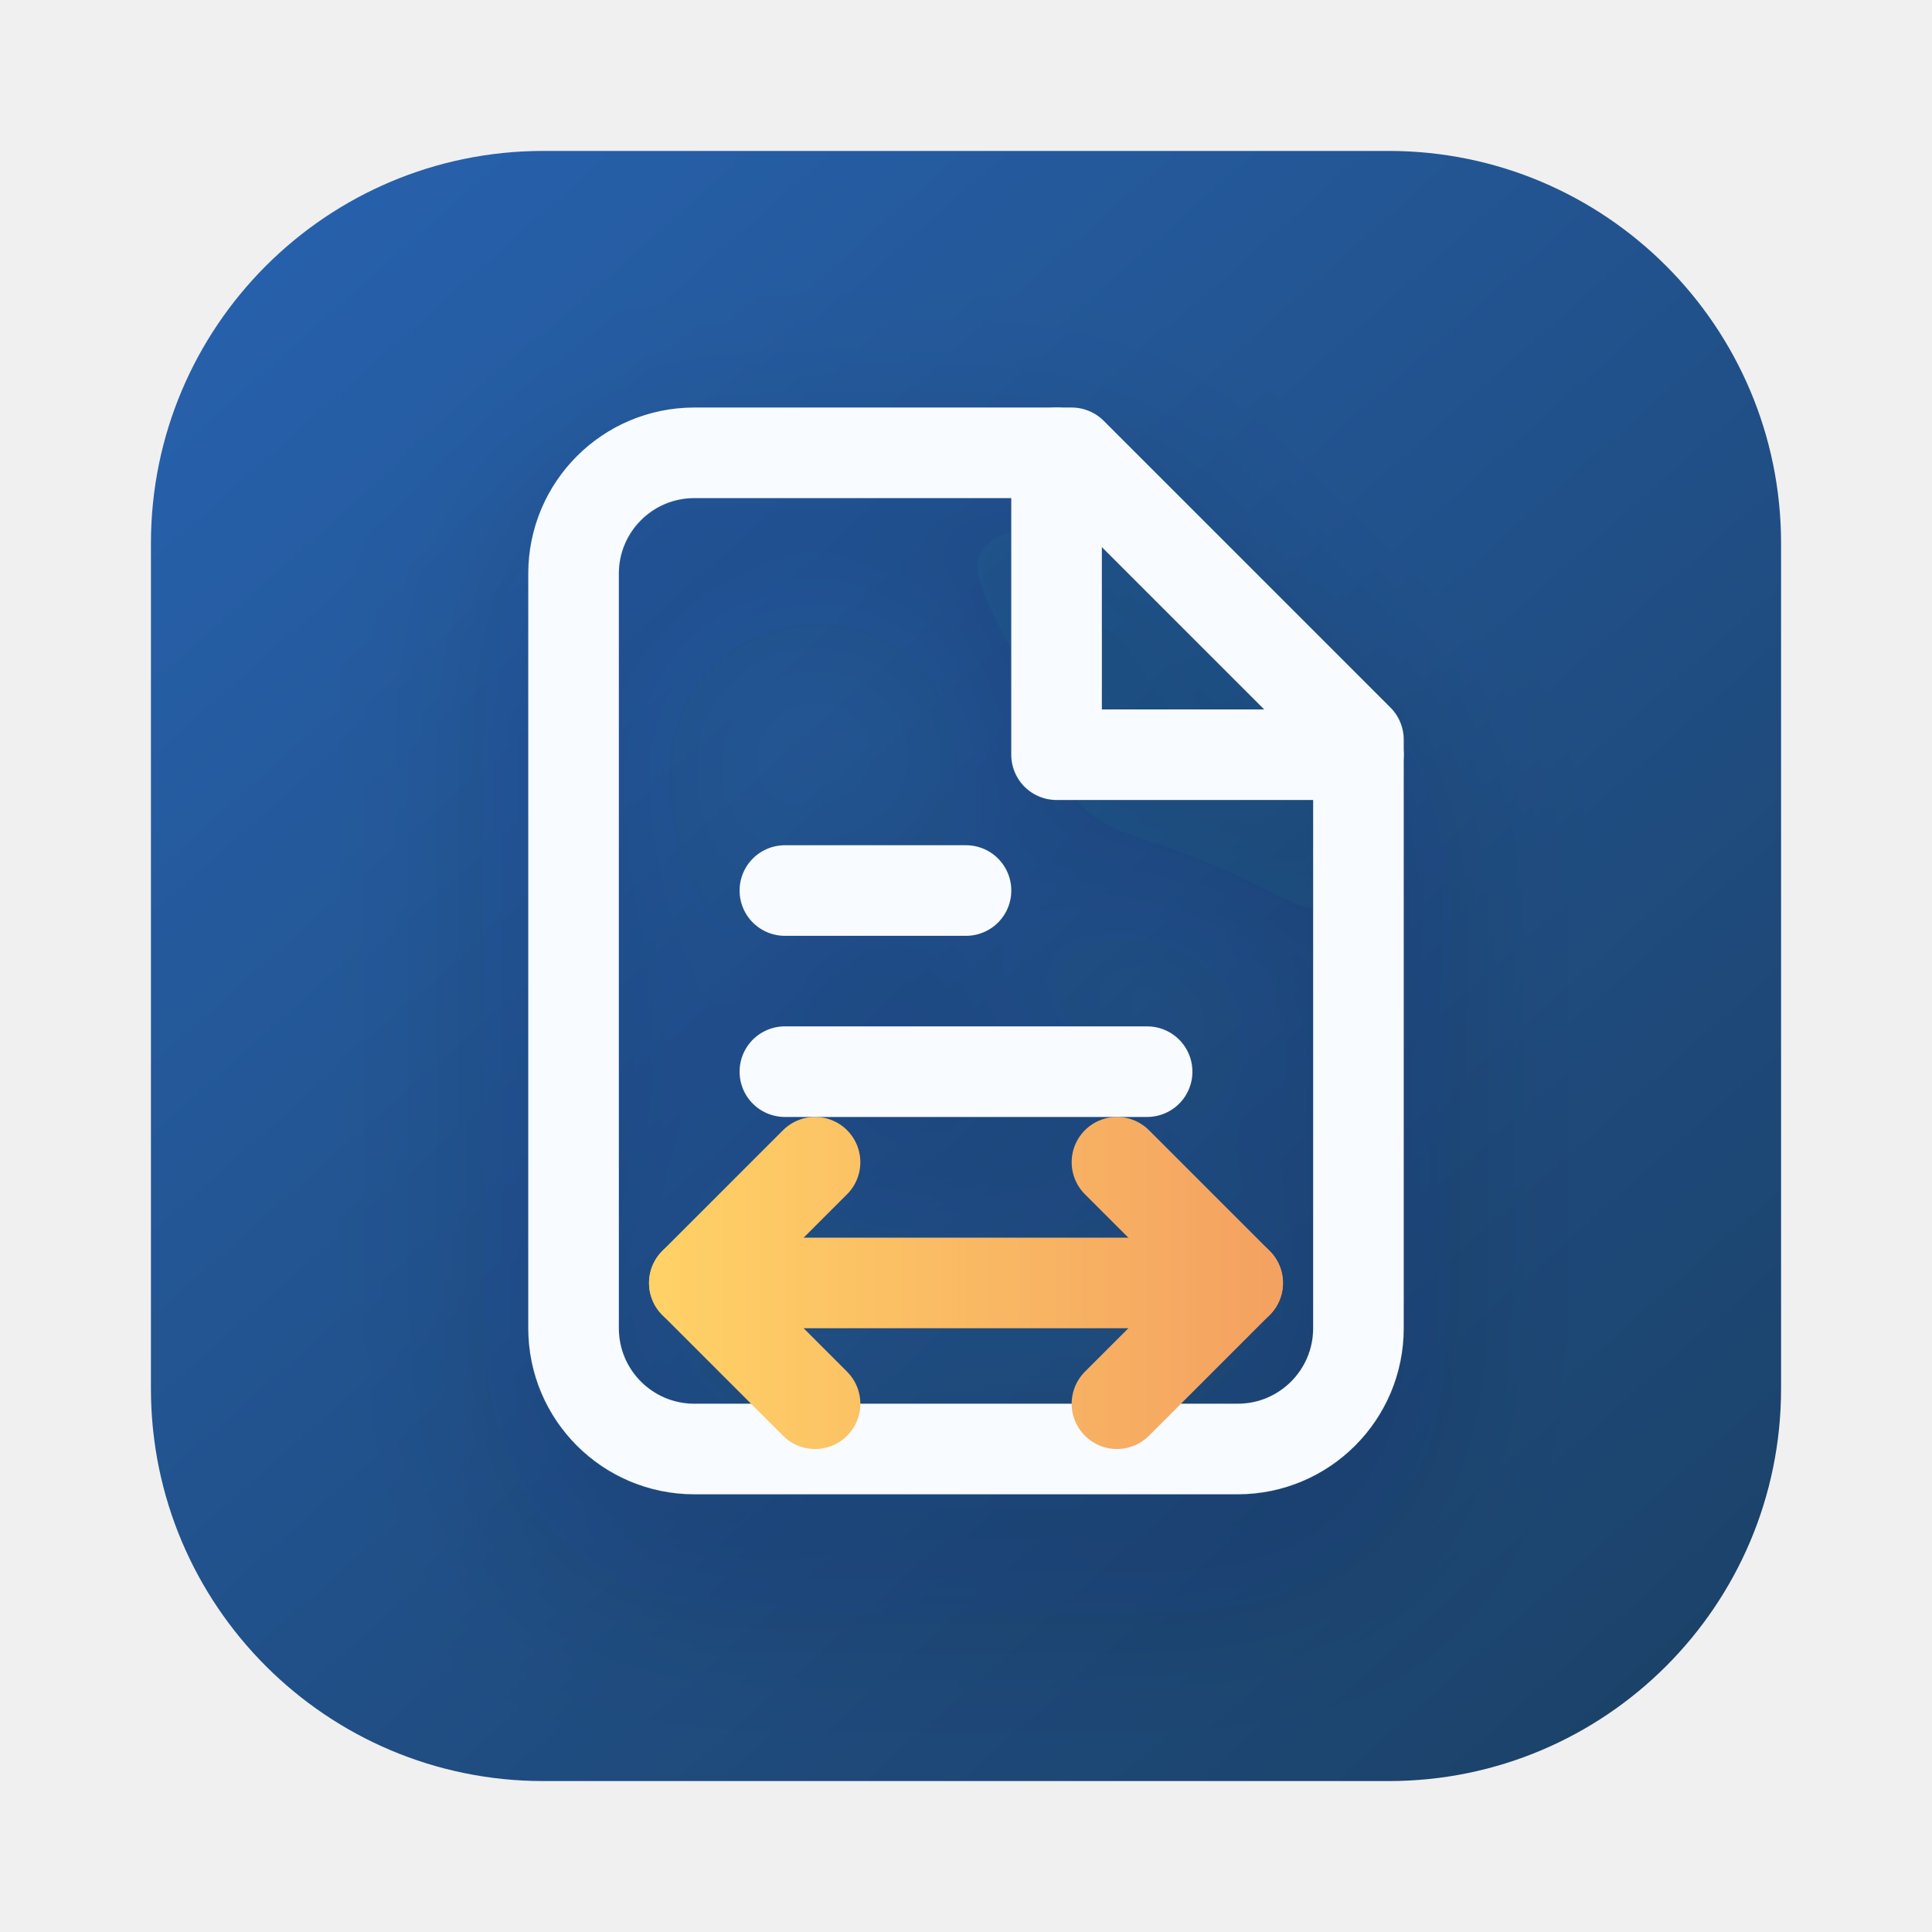
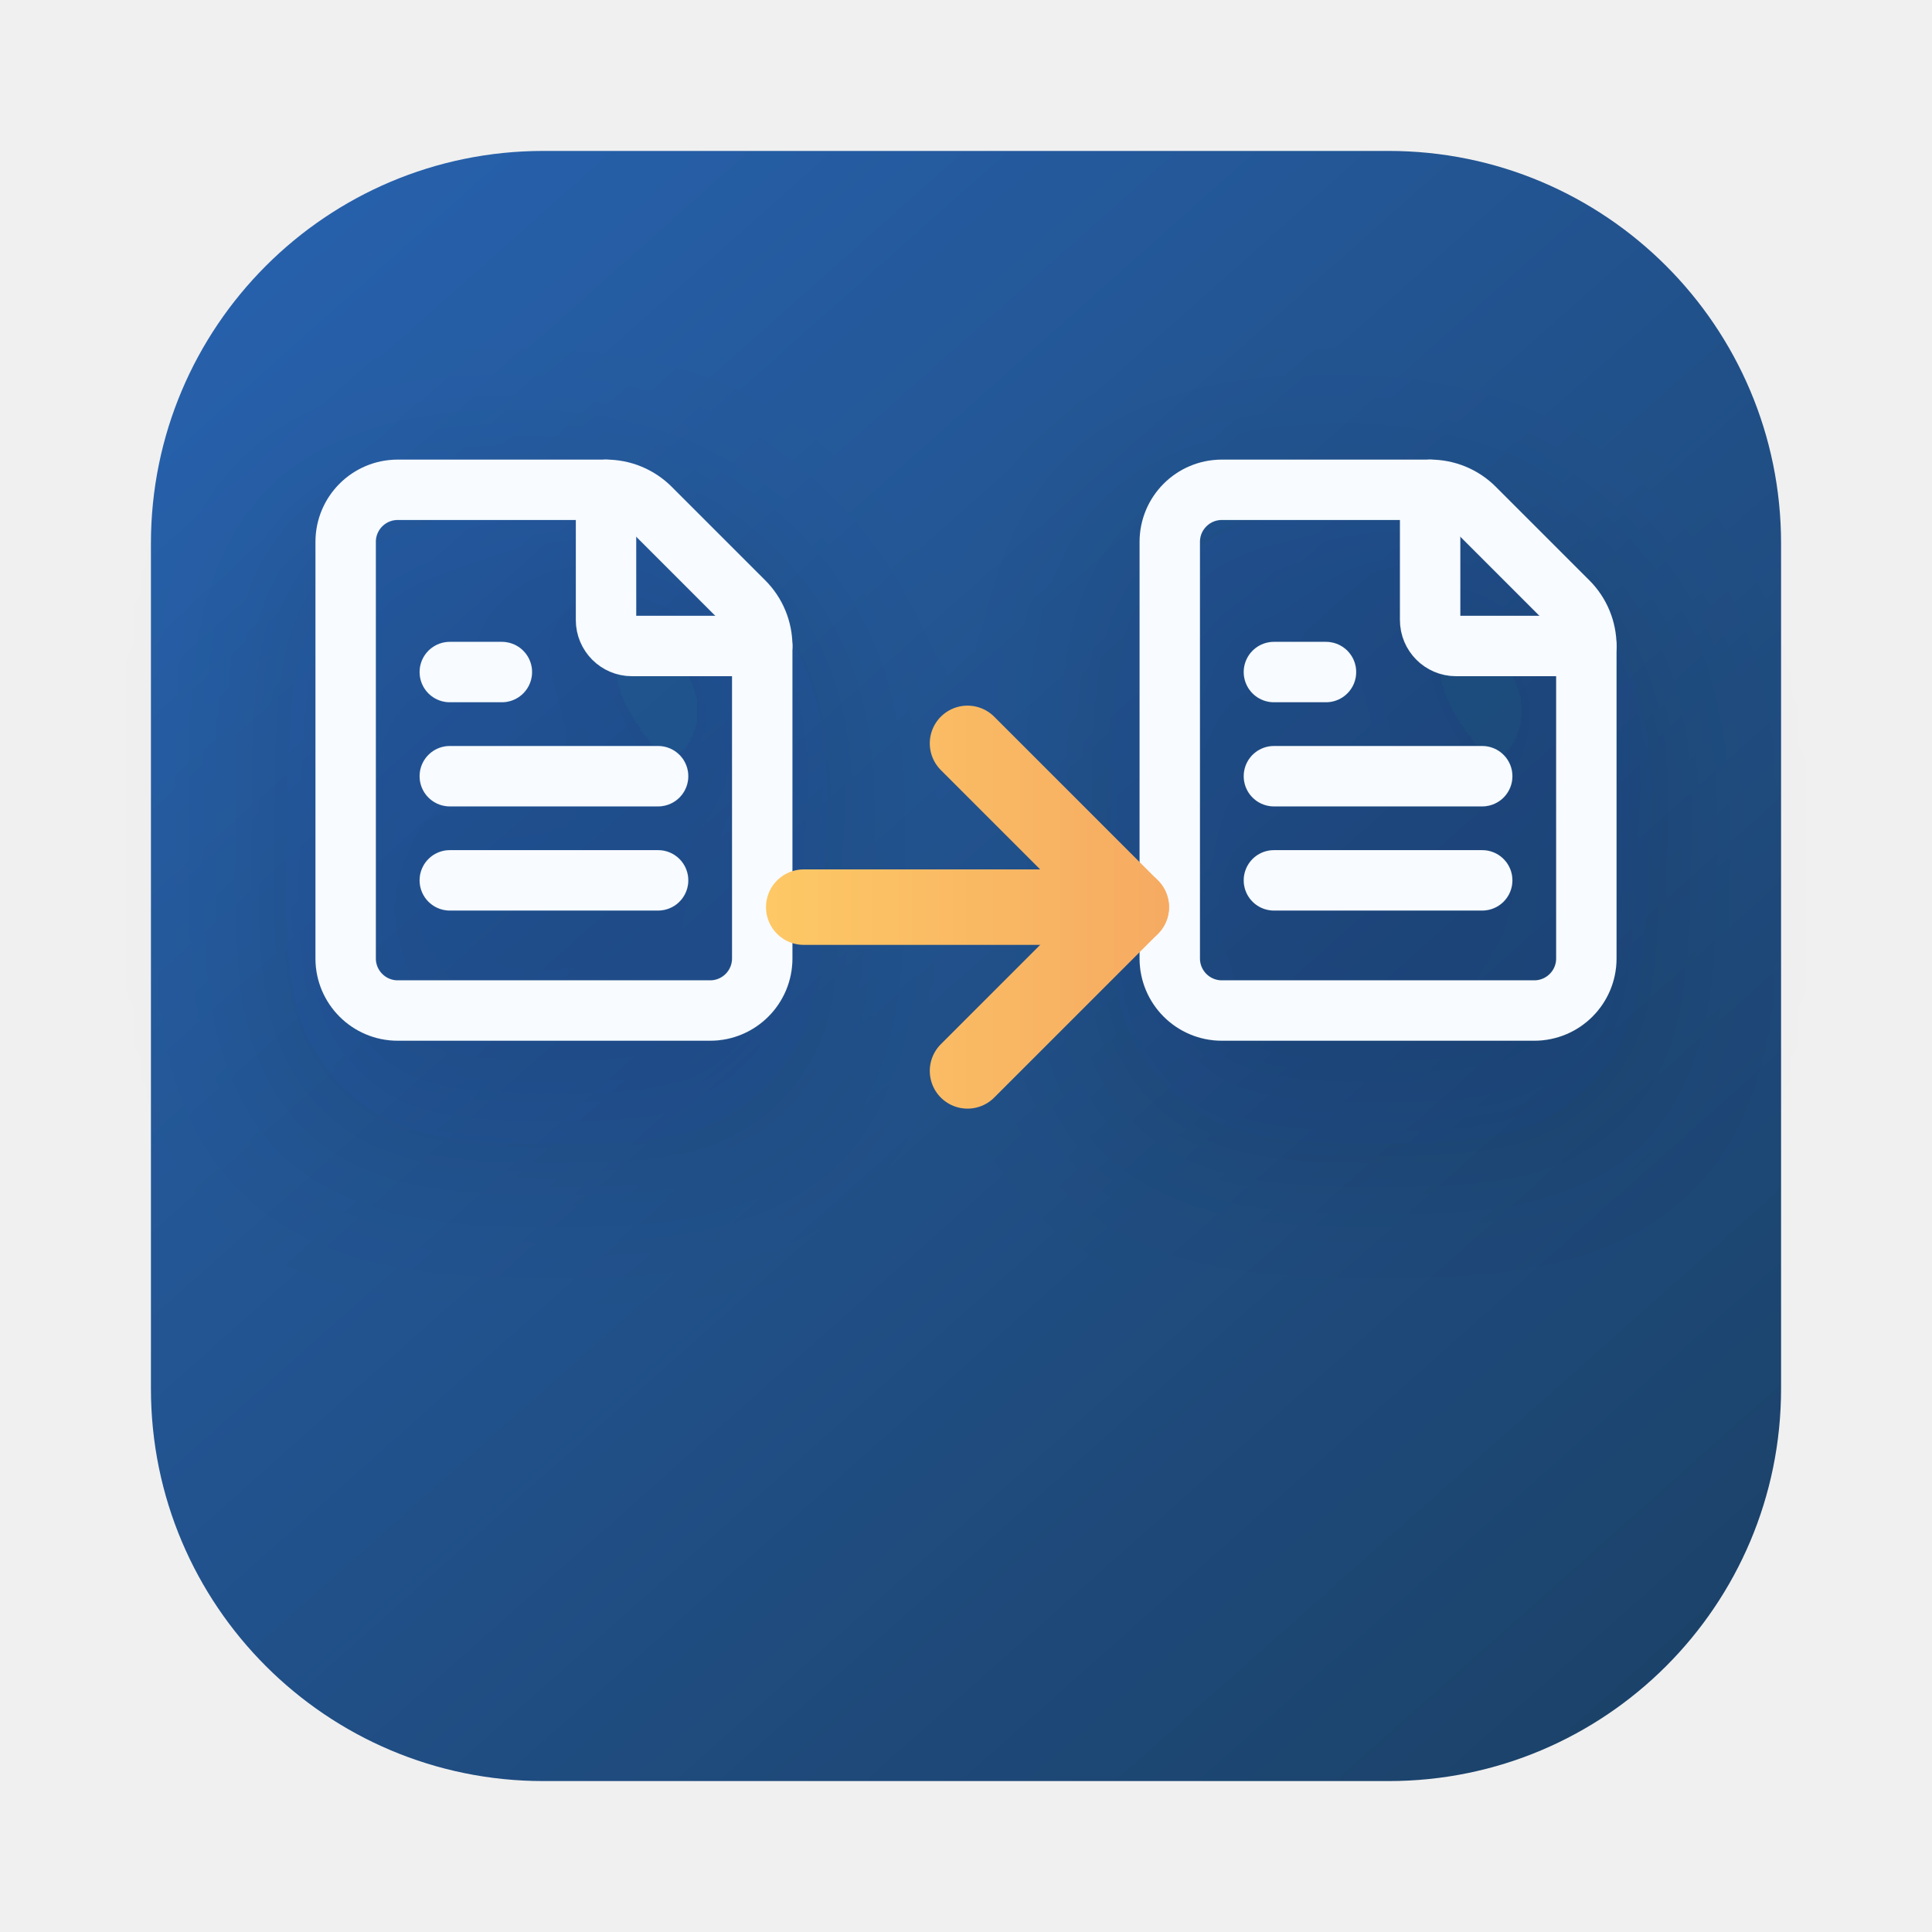
<svg xmlns="http://www.w3.org/2000/svg" width="256" height="256" viewBox="0 0 256 256" fill="none">
  <defs>
    <linearGradient id="bg" x1="40" y1="28" x2="218" y2="228" gradientUnits="userSpaceOnUse">
      <stop stop-color="#1E5AA8" />
      <stop offset="1" stop-color="#123A63" />
    </linearGradient>
-     <linearGradient id="accent" x1="88" y1="144" x2="168" y2="144" gradientUnits="userSpaceOnUse">
+     <linearGradient id="accent" x1="86" y1="128" x2="170" y2="128" gradientUnits="userSpaceOnUse">
      <stop stop-color="#FFD166" />
      <stop offset="1" stop-color="#F4A261" />
    </linearGradient>
    <filter id="shadow" x="0" y="0" width="256" height="256" filterUnits="userSpaceOnUse" color-interpolation-filters="sRGB">
      <feDropShadow dx="0" dy="10" stdDeviation="12" flood-color="#0A223A" flood-opacity="0.22" />
    </filter>
  </defs>
  <rect x="20" y="20" width="216" height="216" rx="52" fill="url(#bg)" />
  <rect x="20" y="20" width="216" height="216" rx="52" fill="white" fill-opacity="0.04" />
-   <g filter="url(#shadow)" stroke="#F8FBFF" stroke-width="12" stroke-linecap="round" stroke-linejoin="round">
-     <path d="M92 60H142L180 98V176C180 184.837 172.837 192 164 192H92C83.163 192 76 184.837 76 176V76C76 67.163 83.163 60 92 60Z" />
-     <path d="M140 60V100H180" />
-     <path d="M104 118H128" />
-     <path d="M104 142H152" />
+   <g filter="url(#shadow)" stroke="#F8FBFF" stroke-width="8" stroke-linecap="round" stroke-linejoin="round">
+     <g transform="translate(32 58) scale(3.45)">
+       <path vector-effect="non-scaling-stroke" d="M6 22a2 2 0 0 1-2-2V4a2 2 0 0 1 2-2h8a2.4 2.4 0 0 1 1.704.706l3.588 3.588A2.4 2.4 0 0 1 20 8v12a2 2 0 0 1-2 2z" />
+       <path vector-effect="non-scaling-stroke" d="M14 2v5a1 1 0 0 0 1 1h5" />
+       <path vector-effect="non-scaling-stroke" d="M10 9H8" />
+       <path vector-effect="non-scaling-stroke" d="M16 13H8" />
+       <path vector-effect="non-scaling-stroke" d="M16 17H8" />
+     </g>
+     <g transform="translate(141.2 58) scale(3.45)">
+       <path vector-effect="non-scaling-stroke" d="M6 22a2 2 0 0 1-2-2V4a2 2 0 0 1 2-2h8a2.4 2.4 0 0 1 1.704.706l3.588 3.588A2.4 2.4 0 0 1 20 8v12a2 2 0 0 1-2 2z" />
+       <path vector-effect="non-scaling-stroke" d="M14 2v5a1 1 0 0 0 1 1h5" />
+       <path vector-effect="non-scaling-stroke" d="M10 9H8" />
+       <path vector-effect="non-scaling-stroke" d="M16 13H8" />
+       <path vector-effect="non-scaling-stroke" d="M16 17H8" />
+     </g>
  </g>
-   <g stroke="url(#accent)" stroke-width="12" stroke-linecap="round" stroke-linejoin="round">
-     <path d="M92 170H164" />
-     <path d="M148 154L164 170L148 186" />
-     <path d="M108 154L92 170L108 186" />
+   <g stroke="url(#accent)" stroke-width="10" stroke-linecap="round" stroke-linejoin="round">
+     <g transform="translate(91 83) scale(3.1)">
+       <path vector-effect="non-scaling-stroke" d="M5 12h14" />
+       <path vector-effect="non-scaling-stroke" d="m12 5 7 7-7 7" />
+     </g>
  </g>
</svg>
